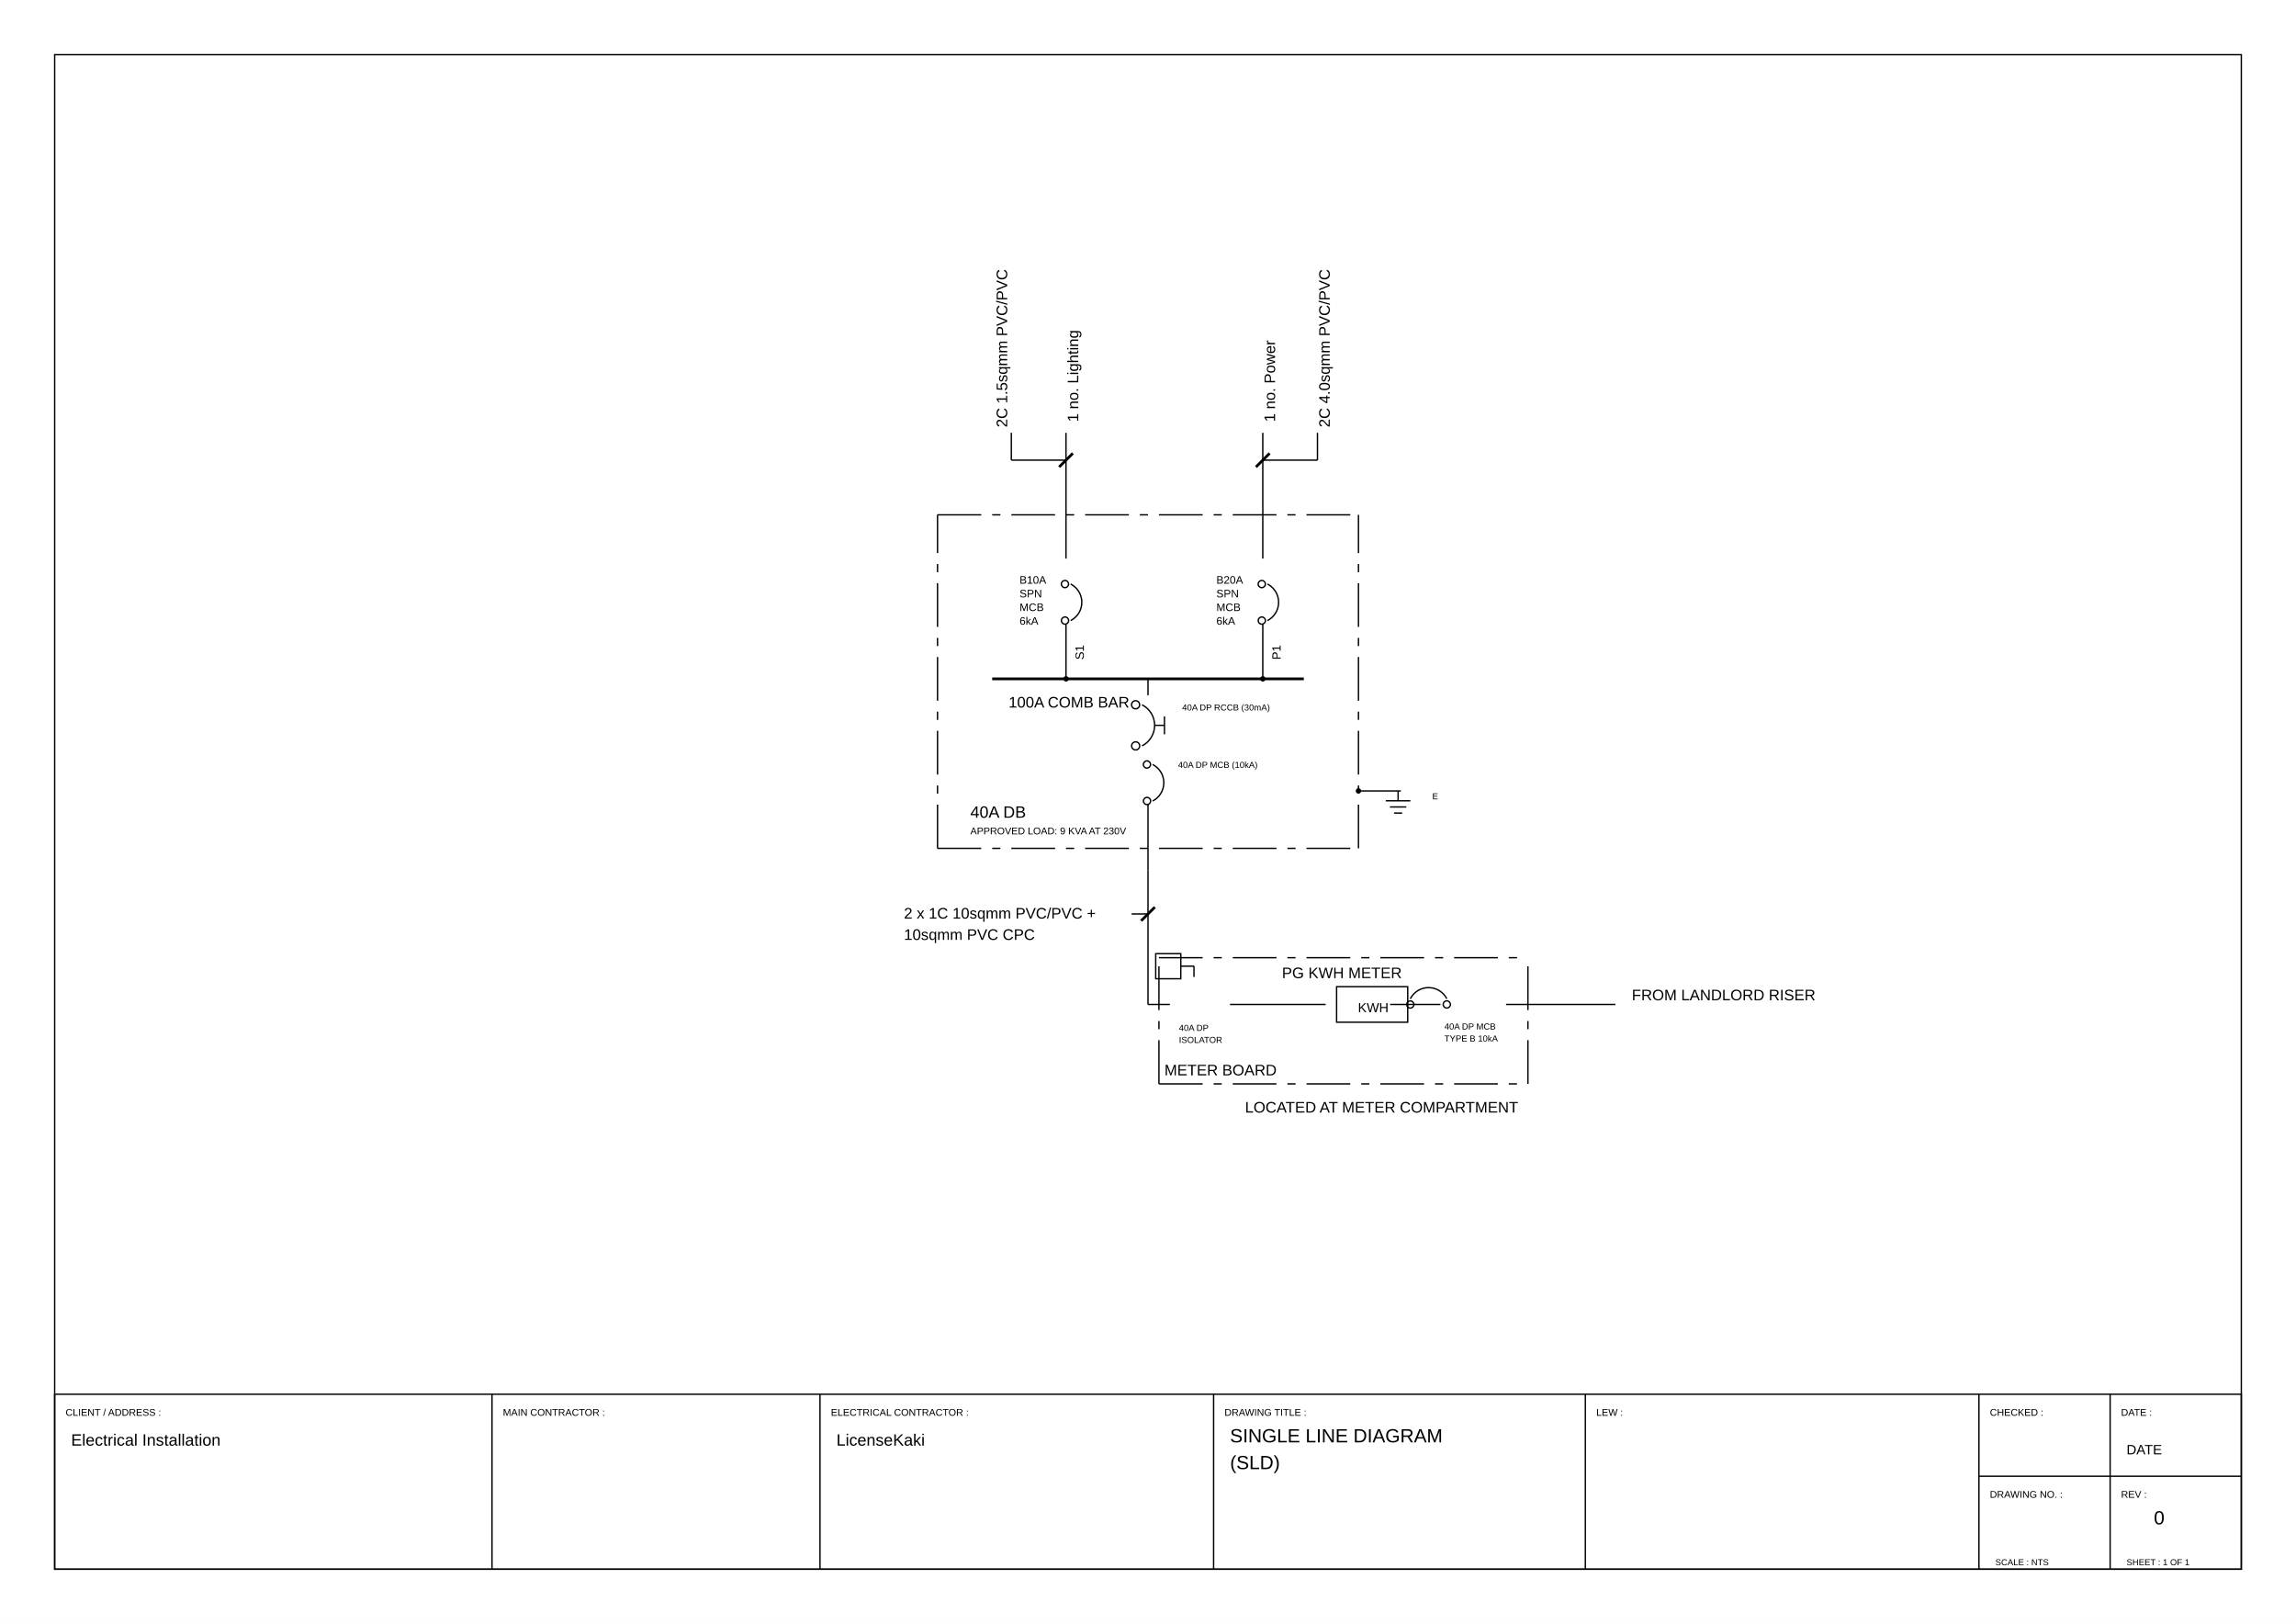
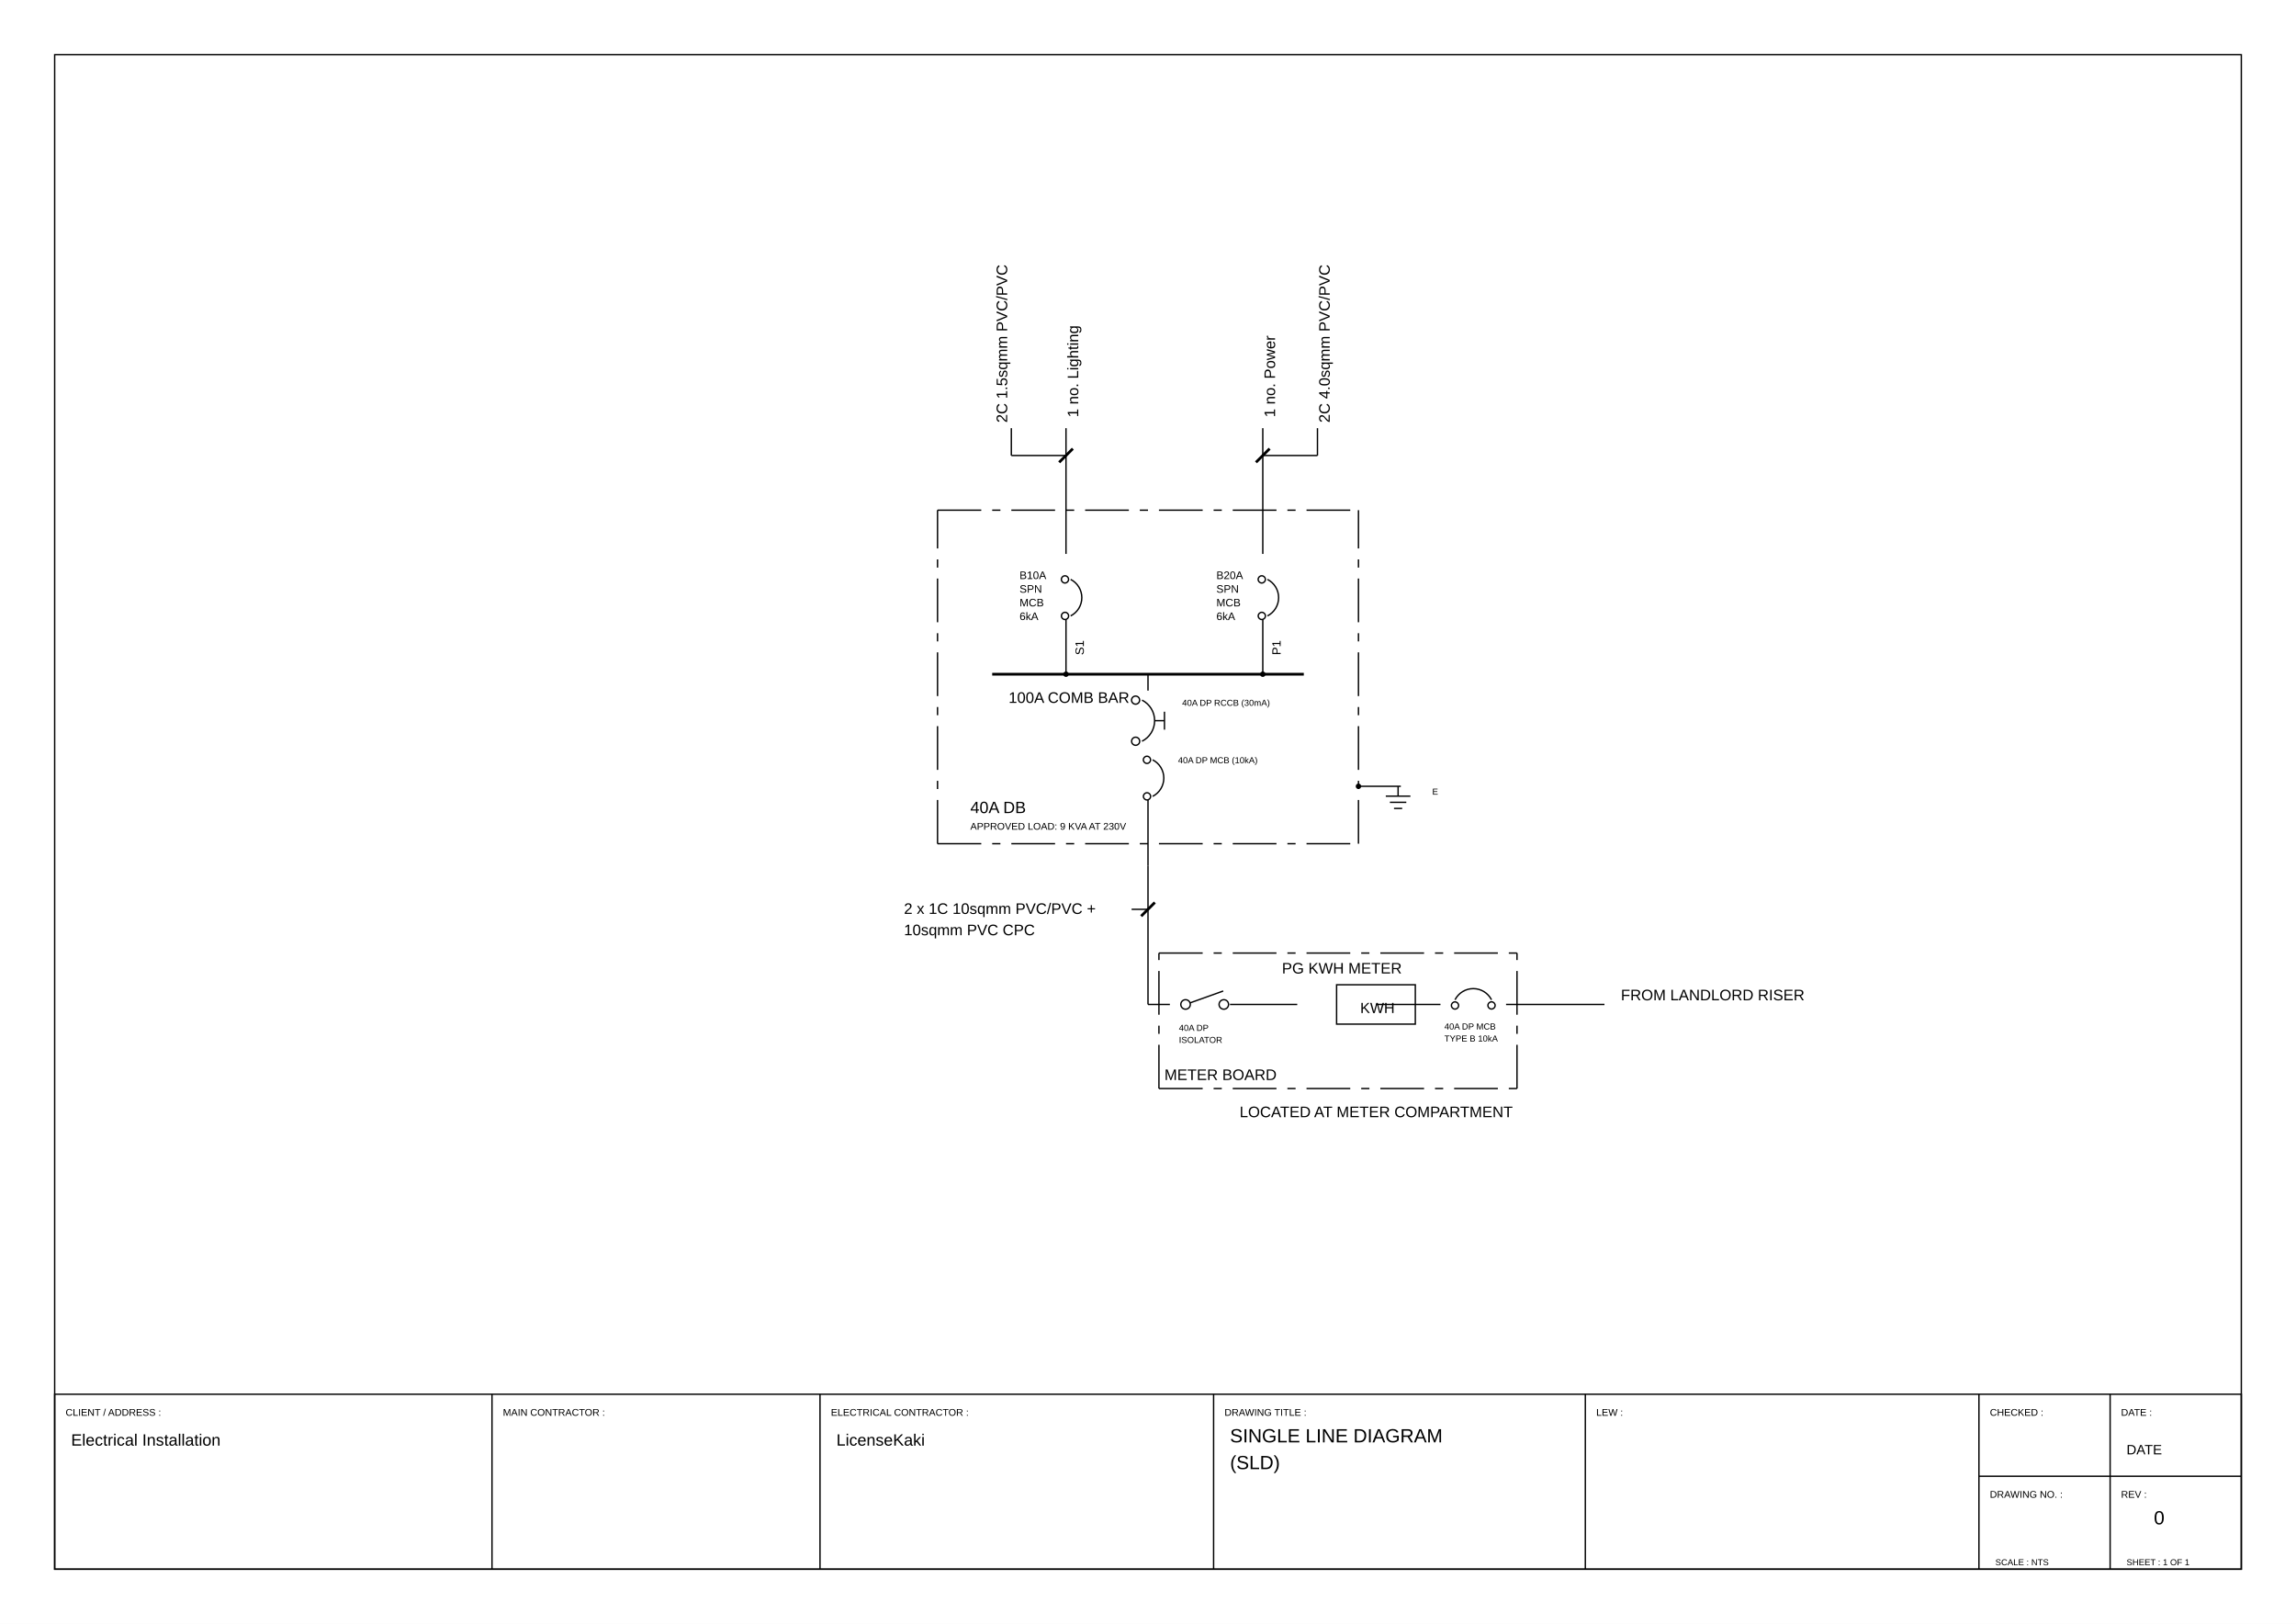
<svg xmlns="http://www.w3.org/2000/svg" viewBox="0 0 420.0 297.0" width="420.0mm" height="297.0mm">
  <rect width="420.0" height="297.0" fill="white" />
  <polygon points="10.00,287.00 410.00,287.00 410.00,10.00 10.00,10.00" stroke="#000000" stroke-width="0.25" fill="none" />
  <polygon points="10.00,287.00 410.00,287.00 410.00,255.00 10.00,255.00" stroke="#000000" stroke-width="0.25" fill="none" />
  <line x1="90.00" y1="255.00" x2="90.00" y2="287.00" stroke="#000000" stroke-width="0.25" fill="none" />
  <line x1="150.00" y1="255.00" x2="150.00" y2="287.00" stroke="#000000" stroke-width="0.25" fill="none" />
  <line x1="222.00" y1="255.00" x2="222.00" y2="287.00" stroke="#000000" stroke-width="0.25" fill="none" />
  <line x1="290.00" y1="255.00" x2="290.00" y2="287.00" stroke="#000000" stroke-width="0.25" fill="none" />
  <line x1="362.00" y1="255.00" x2="362.00" y2="287.00" stroke="#000000" stroke-width="0.25" fill="none" />
  <line x1="362.00" y1="270.00" x2="410.00" y2="270.00" stroke="#000000" stroke-width="0.25" fill="none" />
  <line x1="386.00" y1="255.00" x2="386.00" y2="287.00" stroke="#000000" stroke-width="0.25" fill="none" />
  <text x="12.00" y="258.94" font-family="Arial, Helvetica, sans-serif" font-size="1.8" fill="#000000">CLIENT / ADDRESS :</text>
  <text x="92.00" y="258.94" font-family="Arial, Helvetica, sans-serif" font-size="1.8" fill="#000000">MAIN CONTRACTOR :</text>
  <text x="152.00" y="258.94" font-family="Arial, Helvetica, sans-serif" font-size="1.8" fill="#000000">ELECTRICAL CONTRACTOR :</text>
  <text x="224.00" y="258.94" font-family="Arial, Helvetica, sans-serif" font-size="1.8" fill="#000000">DRAWING TITLE :</text>
  <text x="292.00" y="258.94" font-family="Arial, Helvetica, sans-serif" font-size="1.8" fill="#000000">LEW :</text>
  <text x="364.00" y="258.94" font-family="Arial, Helvetica, sans-serif" font-size="1.8" fill="#000000">CHECKED :</text>
  <text x="388.00" y="258.94" font-family="Arial, Helvetica, sans-serif" font-size="1.8" fill="#000000">DATE :</text>
  <text x="364.00" y="273.94" font-family="Arial, Helvetica, sans-serif" font-size="1.8" fill="#000000">DRAWING NO. :</text>
  <text x="388.00" y="273.94" font-family="Arial, Helvetica, sans-serif" font-size="1.8" fill="#000000">REV :</text>
-   <polygon points="211.41,179.01 216.00,179.01 216.00,174.42 211.41,174.42" stroke="#000000" stroke-width="0.25" fill="none" />
-   <line x1="216.00" y1="176.71" x2="218.41" y2="176.71" stroke="#000000" stroke-width="0.25" fill="none" />
-   <line x1="218.41" y1="176.71" x2="218.41" y2="178.68" stroke="#000000" stroke-width="0.25" fill="none" />
+   <circle cx="216.87" cy="183.71" r="0.87" stroke="#000000" stroke-width="0.25" fill="none" />
+   <circle cx="223.87" cy="183.71" r="0.87" stroke="#000000" stroke-width="0.25" fill="none" />
+   <polyline points="217.70,183.42 223.76,181.25" stroke="#000000" stroke-width="0.25" fill="none" />
  <text x="215.66" y="188.54" font-family="Arial, Helvetica, sans-serif" font-size="1.6" fill="#000000">
    <tspan x="215.66">40A DP</tspan>
    <tspan x="215.66" dy="2.2">ISOLATOR</tspan>
  </text>
-   <polygon points="244.50,180.46 257.51,180.46 257.51,186.96 244.50,186.96" stroke="#000000" stroke-width="0.25" fill="none" />
-   <text x="248.40" y="185.13" font-family="Arial, Helvetica, sans-serif" font-size="2.4" fill="#000000">KWH</text>
-   <text x="234.50" y="178.90" font-family="Arial, Helvetica, sans-serif" font-size="2.8" fill="#000000">PG KWH METER</text>
-   <path d="M 264.66,182.67 A 3.75,3.75 0 0,0 257.98,182.68" stroke="#000000" stroke-width="0.25" fill="none" />
-   <circle cx="257.98" cy="183.72" r="0.66" stroke="#000000" stroke-width="0.25" fill="none" />
-   <circle cx="264.66" cy="183.71" r="0.66" stroke="#000000" stroke-width="0.25" fill="none" />
+   <polygon points="244.50,180.11 258.90,180.11 258.90,187.31 244.50,187.31" stroke="#000000" stroke-width="0.25" fill="none" />
+   <text x="248.82" y="185.28" font-family="Arial, Helvetica, sans-serif" font-size="2.7" fill="#000000">KWH</text>
+   <text x="234.50" y="178.05" font-family="Arial, Helvetica, sans-serif" font-size="2.8" fill="#000000">PG KWH METER</text>
+   <path d="M 272.84,182.86 A 3.75,3.75 0 0,0 266.16,182.86" stroke="#000000" stroke-width="0.25" fill="none" />
+   <circle cx="266.16" cy="183.90" r="0.66" stroke="#000000" stroke-width="0.25" fill="none" />
+   <circle cx="272.84" cy="183.89" r="0.66" stroke="#000000" stroke-width="0.25" fill="none" />
  <text x="264.22" y="188.29" font-family="Arial, Helvetica, sans-serif" font-size="1.6" fill="#000000">
    <tspan x="264.22">40A DP MCB</tspan>
    <tspan x="264.22" dy="2.2">TYPE B 10kA</tspan>
  </text>
-   <text x="298.50" y="182.95" font-family="Arial, Helvetica, sans-serif" font-size="2.8" fill="#000000">FROM LANDLORD RISER</text>
-   <text x="165.36" y="168.00" font-family="Arial, Helvetica, sans-serif" font-size="2.8" fill="#000000">
+   <text x="296.50" y="182.95" font-family="Arial, Helvetica, sans-serif" font-size="2.8" fill="#000000">FROM LANDLORD RISER</text>
+   <text x="165.36" y="167.15" font-family="Arial, Helvetica, sans-serif" font-size="2.8" fill="#000000">
    <tspan x="165.36">2 x 1C 10sqmm PVC/PVC +</tspan>
    <tspan x="165.36" dy="3.9">10sqmm PVC CPC</tspan>
  </text>
-   <text x="213.00" y="196.68" font-family="Arial, Helvetica, sans-serif" font-size="2.8" fill="#000000">METER BOARD</text>
-   <text x="227.75" y="203.48" font-family="Arial, Helvetica, sans-serif" font-size="2.8" fill="#000000">LOCATED AT METER COMPARTMENT</text>
-   <path d="M 210.85,146.50 A 3.75,3.75 0 0,0 210.85,139.82" stroke="#000000" stroke-width="0.25" fill="none" />
-   <circle cx="209.81" cy="139.82" r="0.66" stroke="#000000" stroke-width="0.25" fill="none" />
-   <circle cx="209.82" cy="146.50" r="0.66" stroke="#000000" stroke-width="0.25" fill="none" />
-   <text x="215.50" y="140.44" font-family="Arial, Helvetica, sans-serif" font-size="1.6" fill="#000000">40A DP MCB (10kA)</text>
-   <path d="M 208.91,136.42 A 4.22,4.22 0 0,0 208.91,128.90" stroke="#000000" stroke-width="0.25" fill="none" />
-   <circle cx="207.73" cy="128.90" r="0.74" stroke="#000000" stroke-width="0.25" fill="none" />
-   <circle cx="207.74" cy="136.42" r="0.74" stroke="#000000" stroke-width="0.25" fill="none" />
-   <line x1="211.20" y1="132.66" x2="213.01" y2="132.66" stroke="#000000" stroke-width="0.25" fill="none" />
-   <line x1="213.01" y1="134.30" x2="213.01" y2="131.02" stroke="#000000" stroke-width="0.25" fill="none" />
-   <text x="216.25" y="129.94" font-family="Arial, Helvetica, sans-serif" font-size="1.6" fill="#000000">40A DP RCCB (30mA)</text>
-   <line x1="181.50" y1="124.16" x2="238.50" y2="124.16" stroke="#000000" stroke-width="0.50" fill="none" />
-   <text x="184.50" y="129.40" font-family="Arial, Helvetica, sans-serif" font-size="2.8" fill="#000000">100A COMB BAR</text>
-   <text x="196.50" y="122.42" font-family="Arial, Helvetica, sans-serif" font-size="2.2" fill="#000000" transform="rotate(-90.0,196.50,120.66)">S1</text>
-   <path d="M 195.85,113.50 A 3.75,3.75 0 0,0 195.85,106.82" stroke="#000000" stroke-width="0.25" fill="none" />
-   <circle cx="194.81" cy="106.82" r="0.66" stroke="#000000" stroke-width="0.25" fill="none" />
-   <circle cx="194.82" cy="113.50" r="0.66" stroke="#000000" stroke-width="0.25" fill="none" />
-   <text x="186.50" y="106.76" font-family="Arial, Helvetica, sans-serif" font-size="2.0" fill="#000000">B10A</text>
-   <text x="186.50" y="109.26" font-family="Arial, Helvetica, sans-serif" font-size="2.0" fill="#000000">SPN</text>
-   <text x="186.50" y="111.76" font-family="Arial, Helvetica, sans-serif" font-size="2.0" fill="#000000">MCB</text>
-   <text x="186.50" y="114.26" font-family="Arial, Helvetica, sans-serif" font-size="2.0" fill="#000000">6kA</text>
-   <text x="195.00" y="79.40" font-family="Arial, Helvetica, sans-serif" font-size="2.8" fill="#000000" transform="rotate(-90.0,195.00,77.16)">1 no. Lighting</text>
-   <text x="232.50" y="122.42" font-family="Arial, Helvetica, sans-serif" font-size="2.2" fill="#000000" transform="rotate(-90.0,232.50,120.66)">P1</text>
-   <path d="M 231.85,113.50 A 3.75,3.75 0 0,0 231.85,106.82" stroke="#000000" stroke-width="0.25" fill="none" />
-   <circle cx="230.81" cy="106.82" r="0.66" stroke="#000000" stroke-width="0.25" fill="none" />
-   <circle cx="230.82" cy="113.50" r="0.66" stroke="#000000" stroke-width="0.25" fill="none" />
-   <text x="222.50" y="106.76" font-family="Arial, Helvetica, sans-serif" font-size="2.0" fill="#000000">B20A</text>
-   <text x="222.50" y="109.26" font-family="Arial, Helvetica, sans-serif" font-size="2.0" fill="#000000">SPN</text>
-   <text x="222.50" y="111.76" font-family="Arial, Helvetica, sans-serif" font-size="2.0" fill="#000000">MCB</text>
-   <text x="222.50" y="114.26" font-family="Arial, Helvetica, sans-serif" font-size="2.0" fill="#000000">6kA</text>
-   <text x="231.00" y="79.40" font-family="Arial, Helvetica, sans-serif" font-size="2.8" fill="#000000" transform="rotate(-90.0,231.00,77.16)">1 no. Power</text>
-   <text x="182.00" y="80.40" font-family="Arial, Helvetica, sans-serif" font-size="2.8" fill="#000000" transform="rotate(-90.0,182.00,78.16)">2C 1.5sqmm PVC/PVC</text>
-   <text x="241.00" y="80.40" font-family="Arial, Helvetica, sans-serif" font-size="2.8" fill="#000000" transform="rotate(-90.0,241.00,78.16)">2C 4.0sqmm PVC/PVC</text>
-   <text x="177.50" y="149.56" font-family="Arial, Helvetica, sans-serif" font-size="3.0" fill="#000000">40A DB</text>
-   <text x="177.50" y="152.60" font-family="Arial, Helvetica, sans-serif" font-size="1.8" fill="#000000">APPROVED LOAD: 9 KVA AT 230V</text>
-   <line x1="255.75" y1="144.66" x2="255.75" y2="146.46" stroke="#000000" stroke-width="0.25" fill="none" />
-   <line x1="253.50" y1="146.46" x2="258.00" y2="146.46" stroke="#000000" stroke-width="0.25" fill="none" />
-   <line x1="254.25" y1="147.59" x2="257.25" y2="147.59" stroke="#000000" stroke-width="0.25" fill="none" />
-   <line x1="255.00" y1="148.71" x2="256.50" y2="148.71" stroke="#000000" stroke-width="0.25" fill="none" />
-   <text x="262.00" y="146.19" font-family="Arial, Helvetica, sans-serif" font-size="1.6" fill="#000000">E</text>
+   <text x="213.00" y="197.53" font-family="Arial, Helvetica, sans-serif" font-size="2.8" fill="#000000">METER BOARD</text>
+   <text x="226.75" y="204.33" font-family="Arial, Helvetica, sans-serif" font-size="2.8" fill="#000000">LOCATED AT METER COMPARTMENT</text>
+   <path d="M 210.85,145.65 A 3.75,3.75 0 0,0 210.85,138.97" stroke="#000000" stroke-width="0.25" fill="none" />
+   <circle cx="209.81" cy="138.97" r="0.66" stroke="#000000" stroke-width="0.25" fill="none" />
+   <circle cx="209.82" cy="145.65" r="0.66" stroke="#000000" stroke-width="0.25" fill="none" />
+   <text x="215.50" y="139.59" font-family="Arial, Helvetica, sans-serif" font-size="1.6" fill="#000000">40A DP MCB (10kA)</text>
+   <path d="M 208.91,135.57 A 4.22,4.22 0 0,0 208.91,128.05" stroke="#000000" stroke-width="0.25" fill="none" />
+   <circle cx="207.73" cy="128.05" r="0.74" stroke="#000000" stroke-width="0.25" fill="none" />
+   <circle cx="207.74" cy="135.57" r="0.74" stroke="#000000" stroke-width="0.25" fill="none" />
+   <line x1="211.20" y1="131.81" x2="213.01" y2="131.81" stroke="#000000" stroke-width="0.25" fill="none" />
+   <line x1="213.01" y1="133.45" x2="213.01" y2="130.17" stroke="#000000" stroke-width="0.25" fill="none" />
+   <text x="216.25" y="129.09" font-family="Arial, Helvetica, sans-serif" font-size="1.6" fill="#000000">40A DP RCCB (30mA)</text>
+   <line x1="181.50" y1="123.31" x2="238.50" y2="123.31" stroke="#000000" stroke-width="0.50" fill="none" />
+   <text x="184.50" y="128.55" font-family="Arial, Helvetica, sans-serif" font-size="2.8" fill="#000000">100A COMB BAR</text>
+   <text x="196.50" y="121.57" font-family="Arial, Helvetica, sans-serif" font-size="2.2" fill="#000000" transform="rotate(-90.0,196.50,119.81)">S1</text>
+   <path d="M 195.85,112.65 A 3.75,3.75 0 0,0 195.85,105.97" stroke="#000000" stroke-width="0.25" fill="none" />
+   <circle cx="194.81" cy="105.97" r="0.66" stroke="#000000" stroke-width="0.25" fill="none" />
+   <circle cx="194.82" cy="112.65" r="0.66" stroke="#000000" stroke-width="0.25" fill="none" />
+   <text x="186.50" y="105.91" font-family="Arial, Helvetica, sans-serif" font-size="2.0" fill="#000000">B10A</text>
+   <text x="186.50" y="108.41" font-family="Arial, Helvetica, sans-serif" font-size="2.0" fill="#000000">SPN</text>
+   <text x="186.50" y="110.91" font-family="Arial, Helvetica, sans-serif" font-size="2.0" fill="#000000">MCB</text>
+   <text x="186.50" y="113.41" font-family="Arial, Helvetica, sans-serif" font-size="2.0" fill="#000000">6kA</text>
+   <text x="195.00" y="78.55" font-family="Arial, Helvetica, sans-serif" font-size="2.8" fill="#000000" transform="rotate(-90.0,195.00,76.31)">1 no. Lighting</text>
+   <text x="232.50" y="121.57" font-family="Arial, Helvetica, sans-serif" font-size="2.2" fill="#000000" transform="rotate(-90.0,232.50,119.81)">P1</text>
+   <path d="M 231.85,112.65 A 3.75,3.75 0 0,0 231.85,105.97" stroke="#000000" stroke-width="0.25" fill="none" />
+   <circle cx="230.81" cy="105.97" r="0.66" stroke="#000000" stroke-width="0.25" fill="none" />
+   <circle cx="230.82" cy="112.65" r="0.66" stroke="#000000" stroke-width="0.25" fill="none" />
+   <text x="222.50" y="105.91" font-family="Arial, Helvetica, sans-serif" font-size="2.0" fill="#000000">B20A</text>
+   <text x="222.50" y="108.41" font-family="Arial, Helvetica, sans-serif" font-size="2.0" fill="#000000">SPN</text>
+   <text x="222.50" y="110.91" font-family="Arial, Helvetica, sans-serif" font-size="2.0" fill="#000000">MCB</text>
+   <text x="222.50" y="113.41" font-family="Arial, Helvetica, sans-serif" font-size="2.0" fill="#000000">6kA</text>
+   <text x="231.00" y="78.55" font-family="Arial, Helvetica, sans-serif" font-size="2.8" fill="#000000" transform="rotate(-90.0,231.00,76.31)">1 no. Power</text>
+   <text x="182.00" y="79.55" font-family="Arial, Helvetica, sans-serif" font-size="2.8" fill="#000000" transform="rotate(-90.0,182.00,77.31)">2C 1.5sqmm PVC/PVC</text>
+   <text x="241.00" y="79.55" font-family="Arial, Helvetica, sans-serif" font-size="2.8" fill="#000000" transform="rotate(-90.0,241.00,77.31)">2C 4.0sqmm PVC/PVC</text>
+   <text x="177.50" y="148.71" font-family="Arial, Helvetica, sans-serif" font-size="3.0" fill="#000000">40A DB</text>
+   <text x="177.50" y="151.75" font-family="Arial, Helvetica, sans-serif" font-size="1.8" fill="#000000">APPROVED LOAD: 9 KVA AT 230V</text>
+   <line x1="255.75" y1="143.81" x2="255.75" y2="145.61" stroke="#000000" stroke-width="0.25" fill="none" />
+   <line x1="253.50" y1="145.61" x2="258.00" y2="145.61" stroke="#000000" stroke-width="0.25" fill="none" />
+   <line x1="254.25" y1="146.74" x2="257.25" y2="146.74" stroke="#000000" stroke-width="0.25" fill="none" />
+   <line x1="255.00" y1="147.86" x2="256.50" y2="147.86" stroke="#000000" stroke-width="0.25" fill="none" />
+   <text x="262.00" y="145.34" font-family="Arial, Helvetica, sans-serif" font-size="1.6" fill="#000000">E</text>
  <line x1="210.00" y1="183.71" x2="214.00" y2="183.71" stroke="#000000" stroke-width="0.25" fill="none" />
-   <line x1="225.00" y1="183.71" x2="242.50" y2="183.71" stroke="#000000" stroke-width="0.25" fill="none" />
-   <line x1="254.30" y1="183.71" x2="263.50" y2="183.71" stroke="#000000" stroke-width="0.25" fill="none" />
-   <line x1="275.50" y1="183.71" x2="295.50" y2="183.71" stroke="#000000" stroke-width="0.25" fill="none" />
-   <line x1="210.00" y1="183.71" x2="210.00" y2="159.16" stroke="#000000" stroke-width="0.25" fill="none" />
-   <line x1="210.00" y1="167.16" x2="207.00" y2="167.16" stroke="#000000" stroke-width="0.25" fill="none" />
-   <line x1="210.00" y1="159.16" x2="210.00" y2="147.16" stroke="#000000" stroke-width="0.25" fill="none" />
-   <line x1="210.00" y1="127.16" x2="210.00" y2="124.16" stroke="#000000" stroke-width="0.25" fill="none" />
-   <line x1="195.00" y1="124.16" x2="195.00" y2="114.16" stroke="#000000" stroke-width="0.25" fill="none" />
-   <line x1="195.00" y1="102.16" x2="195.00" y2="79.16" stroke="#000000" stroke-width="0.25" fill="none" />
-   <line x1="231.00" y1="124.16" x2="231.00" y2="114.16" stroke="#000000" stroke-width="0.25" fill="none" />
-   <line x1="231.00" y1="102.16" x2="231.00" y2="79.16" stroke="#000000" stroke-width="0.25" fill="none" />
-   <line x1="185.00" y1="84.16" x2="195.00" y2="84.16" stroke="#000000" stroke-width="0.25" fill="none" />
-   <line x1="185.00" y1="84.16" x2="185.00" y2="79.16" stroke="#000000" stroke-width="0.25" fill="none" />
-   <line x1="231.00" y1="84.16" x2="241.00" y2="84.16" stroke="#000000" stroke-width="0.25" fill="none" />
-   <line x1="241.00" y1="84.16" x2="241.00" y2="79.16" stroke="#000000" stroke-width="0.25" fill="none" />
-   <line x1="248.50" y1="144.66" x2="256.25" y2="144.66" stroke="#000000" stroke-width="0.25" fill="none" />
-   <line x1="208.75" y1="168.41" x2="211.25" y2="165.91" stroke="#000000" stroke-width="0.50" fill="none" />
-   <line x1="193.75" y1="85.41" x2="196.25" y2="82.91" stroke="#000000" stroke-width="0.50" fill="none" />
-   <line x1="229.75" y1="85.41" x2="232.25" y2="82.91" stroke="#000000" stroke-width="0.50" fill="none" />
-   <line x1="212.00" y1="198.24" x2="220.00" y2="198.24" stroke="#000000" stroke-width="0.25" fill="none" />
-   <line x1="222.00" y1="198.24" x2="223.50" y2="198.24" stroke="#000000" stroke-width="0.25" fill="none" />
-   <line x1="225.50" y1="198.24" x2="233.50" y2="198.24" stroke="#000000" stroke-width="0.25" fill="none" />
-   <line x1="235.50" y1="198.24" x2="237.00" y2="198.24" stroke="#000000" stroke-width="0.25" fill="none" />
-   <line x1="239.00" y1="198.24" x2="247.00" y2="198.24" stroke="#000000" stroke-width="0.25" fill="none" />
-   <line x1="249.00" y1="198.24" x2="250.50" y2="198.24" stroke="#000000" stroke-width="0.25" fill="none" />
-   <line x1="252.50" y1="198.24" x2="260.50" y2="198.24" stroke="#000000" stroke-width="0.25" fill="none" />
-   <line x1="262.50" y1="198.24" x2="264.00" y2="198.24" stroke="#000000" stroke-width="0.25" fill="none" />
-   <line x1="266.00" y1="198.24" x2="274.00" y2="198.24" stroke="#000000" stroke-width="0.25" fill="none" />
-   <line x1="276.00" y1="198.24" x2="277.50" y2="198.24" stroke="#000000" stroke-width="0.25" fill="none" />
-   <line x1="212.00" y1="175.16" x2="220.00" y2="175.16" stroke="#000000" stroke-width="0.25" fill="none" />
-   <line x1="222.00" y1="175.16" x2="223.50" y2="175.16" stroke="#000000" stroke-width="0.25" fill="none" />
-   <line x1="225.50" y1="175.16" x2="233.50" y2="175.16" stroke="#000000" stroke-width="0.25" fill="none" />
-   <line x1="235.50" y1="175.16" x2="237.00" y2="175.16" stroke="#000000" stroke-width="0.25" fill="none" />
-   <line x1="239.00" y1="175.16" x2="247.00" y2="175.16" stroke="#000000" stroke-width="0.25" fill="none" />
-   <line x1="249.00" y1="175.16" x2="250.50" y2="175.16" stroke="#000000" stroke-width="0.25" fill="none" />
-   <line x1="252.50" y1="175.16" x2="260.50" y2="175.16" stroke="#000000" stroke-width="0.25" fill="none" />
-   <line x1="262.50" y1="175.16" x2="264.00" y2="175.16" stroke="#000000" stroke-width="0.25" fill="none" />
-   <line x1="266.00" y1="175.16" x2="274.00" y2="175.16" stroke="#000000" stroke-width="0.25" fill="none" />
-   <line x1="276.00" y1="175.16" x2="277.50" y2="175.16" stroke="#000000" stroke-width="0.25" fill="none" />
-   <line x1="212.00" y1="198.24" x2="212.00" y2="190.24" stroke="#000000" stroke-width="0.25" fill="none" />
-   <line x1="212.00" y1="188.24" x2="212.00" y2="186.74" stroke="#000000" stroke-width="0.25" fill="none" />
-   <line x1="212.00" y1="184.74" x2="212.00" y2="176.74" stroke="#000000" stroke-width="0.25" fill="none" />
-   <line x1="279.50" y1="198.24" x2="279.50" y2="190.24" stroke="#000000" stroke-width="0.25" fill="none" />
-   <line x1="279.50" y1="188.24" x2="279.50" y2="186.74" stroke="#000000" stroke-width="0.25" fill="none" />
-   <line x1="279.50" y1="184.74" x2="279.50" y2="176.74" stroke="#000000" stroke-width="0.25" fill="none" />
-   <line x1="171.50" y1="155.16" x2="179.50" y2="155.16" stroke="#000000" stroke-width="0.25" fill="none" />
-   <line x1="181.50" y1="155.16" x2="183.00" y2="155.16" stroke="#000000" stroke-width="0.25" fill="none" />
-   <line x1="185.00" y1="155.16" x2="193.00" y2="155.16" stroke="#000000" stroke-width="0.25" fill="none" />
-   <line x1="195.00" y1="155.16" x2="196.50" y2="155.16" stroke="#000000" stroke-width="0.25" fill="none" />
-   <line x1="198.50" y1="155.16" x2="206.50" y2="155.16" stroke="#000000" stroke-width="0.25" fill="none" />
-   <line x1="208.50" y1="155.16" x2="210.00" y2="155.16" stroke="#000000" stroke-width="0.25" fill="none" />
-   <line x1="212.00" y1="155.16" x2="220.00" y2="155.16" stroke="#000000" stroke-width="0.25" fill="none" />
-   <line x1="222.00" y1="155.16" x2="223.50" y2="155.16" stroke="#000000" stroke-width="0.25" fill="none" />
-   <line x1="225.50" y1="155.16" x2="233.50" y2="155.16" stroke="#000000" stroke-width="0.25" fill="none" />
-   <line x1="235.50" y1="155.16" x2="237.00" y2="155.16" stroke="#000000" stroke-width="0.25" fill="none" />
-   <line x1="239.00" y1="155.16" x2="247.00" y2="155.16" stroke="#000000" stroke-width="0.25" fill="none" />
-   <line x1="171.50" y1="94.16" x2="179.50" y2="94.16" stroke="#000000" stroke-width="0.25" fill="none" />
-   <line x1="181.50" y1="94.16" x2="183.00" y2="94.16" stroke="#000000" stroke-width="0.25" fill="none" />
-   <line x1="185.00" y1="94.16" x2="193.00" y2="94.16" stroke="#000000" stroke-width="0.25" fill="none" />
-   <line x1="195.00" y1="94.16" x2="196.50" y2="94.16" stroke="#000000" stroke-width="0.25" fill="none" />
-   <line x1="198.50" y1="94.16" x2="206.50" y2="94.16" stroke="#000000" stroke-width="0.25" fill="none" />
-   <line x1="208.50" y1="94.16" x2="210.00" y2="94.16" stroke="#000000" stroke-width="0.25" fill="none" />
-   <line x1="212.00" y1="94.16" x2="220.00" y2="94.16" stroke="#000000" stroke-width="0.25" fill="none" />
-   <line x1="222.00" y1="94.16" x2="223.50" y2="94.16" stroke="#000000" stroke-width="0.25" fill="none" />
-   <line x1="225.50" y1="94.16" x2="233.50" y2="94.16" stroke="#000000" stroke-width="0.25" fill="none" />
-   <line x1="235.50" y1="94.16" x2="237.00" y2="94.16" stroke="#000000" stroke-width="0.25" fill="none" />
-   <line x1="239.00" y1="94.16" x2="247.00" y2="94.16" stroke="#000000" stroke-width="0.25" fill="none" />
-   <line x1="171.50" y1="155.16" x2="171.50" y2="147.16" stroke="#000000" stroke-width="0.25" fill="none" />
-   <line x1="171.50" y1="145.16" x2="171.50" y2="143.66" stroke="#000000" stroke-width="0.25" fill="none" />
-   <line x1="171.50" y1="141.66" x2="171.50" y2="133.66" stroke="#000000" stroke-width="0.25" fill="none" />
-   <line x1="171.50" y1="131.66" x2="171.50" y2="130.16" stroke="#000000" stroke-width="0.25" fill="none" />
-   <line x1="171.50" y1="128.16" x2="171.50" y2="120.16" stroke="#000000" stroke-width="0.25" fill="none" />
-   <line x1="171.50" y1="118.16" x2="171.50" y2="116.66" stroke="#000000" stroke-width="0.25" fill="none" />
-   <line x1="171.50" y1="114.66" x2="171.50" y2="106.66" stroke="#000000" stroke-width="0.25" fill="none" />
-   <line x1="171.50" y1="104.66" x2="171.50" y2="103.16" stroke="#000000" stroke-width="0.25" fill="none" />
-   <line x1="171.50" y1="101.16" x2="171.50" y2="94.16" stroke="#000000" stroke-width="0.25" fill="none" />
-   <line x1="248.50" y1="155.16" x2="248.50" y2="147.16" stroke="#000000" stroke-width="0.25" fill="none" />
-   <line x1="248.50" y1="145.16" x2="248.50" y2="143.66" stroke="#000000" stroke-width="0.25" fill="none" />
-   <line x1="248.50" y1="141.66" x2="248.50" y2="133.66" stroke="#000000" stroke-width="0.25" fill="none" />
-   <line x1="248.50" y1="131.66" x2="248.50" y2="130.16" stroke="#000000" stroke-width="0.25" fill="none" />
-   <line x1="248.50" y1="128.16" x2="248.50" y2="120.16" stroke="#000000" stroke-width="0.25" fill="none" />
-   <line x1="248.50" y1="118.16" x2="248.50" y2="116.66" stroke="#000000" stroke-width="0.25" fill="none" />
-   <line x1="248.50" y1="114.66" x2="248.50" y2="106.66" stroke="#000000" stroke-width="0.25" fill="none" />
-   <line x1="248.50" y1="104.66" x2="248.50" y2="103.16" stroke="#000000" stroke-width="0.25" fill="none" />
-   <line x1="248.50" y1="101.16" x2="248.50" y2="94.16" stroke="#000000" stroke-width="0.25" fill="none" />
-   <circle cx="195.00" cy="124.16" r="0.50" fill="rgb(0,0,0)" stroke="none" />
-   <circle cx="231.00" cy="124.16" r="0.50" fill="rgb(0,0,0)" stroke="none" />
-   <circle cx="248.50" cy="144.66" r="0.50" fill="rgb(0,0,0)" stroke="none" />
+   <line x1="225.00" y1="183.71" x2="237.30" y2="183.71" stroke="#000000" stroke-width="0.25" fill="none" />
+   <line x1="251.70" y1="183.71" x2="263.50" y2="183.71" stroke="#000000" stroke-width="0.25" fill="none" />
+   <line x1="275.50" y1="183.71" x2="293.50" y2="183.71" stroke="#000000" stroke-width="0.25" fill="none" />
+   <line x1="210.00" y1="183.71" x2="210.00" y2="158.31" stroke="#000000" stroke-width="0.25" fill="none" />
+   <line x1="210.00" y1="166.31" x2="207.00" y2="166.31" stroke="#000000" stroke-width="0.25" fill="none" />
+   <line x1="210.00" y1="158.31" x2="210.00" y2="146.31" stroke="#000000" stroke-width="0.25" fill="none" />
+   <line x1="210.00" y1="126.31" x2="210.00" y2="123.31" stroke="#000000" stroke-width="0.25" fill="none" />
+   <line x1="195.00" y1="123.31" x2="195.00" y2="113.31" stroke="#000000" stroke-width="0.25" fill="none" />
+   <line x1="195.00" y1="101.31" x2="195.00" y2="78.31" stroke="#000000" stroke-width="0.25" fill="none" />
+   <line x1="231.00" y1="123.31" x2="231.00" y2="113.31" stroke="#000000" stroke-width="0.25" fill="none" />
+   <line x1="231.00" y1="101.31" x2="231.00" y2="78.31" stroke="#000000" stroke-width="0.25" fill="none" />
+   <line x1="185.00" y1="83.31" x2="195.00" y2="83.31" stroke="#000000" stroke-width="0.25" fill="none" />
+   <line x1="185.00" y1="83.31" x2="185.00" y2="78.31" stroke="#000000" stroke-width="0.25" fill="none" />
+   <line x1="231.00" y1="83.31" x2="241.00" y2="83.31" stroke="#000000" stroke-width="0.25" fill="none" />
+   <line x1="241.00" y1="83.31" x2="241.00" y2="78.31" stroke="#000000" stroke-width="0.25" fill="none" />
+   <line x1="248.50" y1="143.81" x2="256.25" y2="143.81" stroke="#000000" stroke-width="0.25" fill="none" />
+   <line x1="208.75" y1="167.56" x2="211.25" y2="165.06" stroke="#000000" stroke-width="0.50" fill="none" />
+   <line x1="193.75" y1="84.56" x2="196.25" y2="82.06" stroke="#000000" stroke-width="0.50" fill="none" />
+   <line x1="229.75" y1="84.56" x2="232.25" y2="82.06" stroke="#000000" stroke-width="0.50" fill="none" />
+   <line x1="212.00" y1="199.09" x2="220.00" y2="199.09" stroke="#000000" stroke-width="0.25" fill="none" />
+   <line x1="222.00" y1="199.09" x2="223.50" y2="199.09" stroke="#000000" stroke-width="0.25" fill="none" />
+   <line x1="225.50" y1="199.09" x2="233.50" y2="199.09" stroke="#000000" stroke-width="0.25" fill="none" />
+   <line x1="235.50" y1="199.09" x2="237.00" y2="199.09" stroke="#000000" stroke-width="0.25" fill="none" />
+   <line x1="239.00" y1="199.09" x2="247.00" y2="199.09" stroke="#000000" stroke-width="0.25" fill="none" />
+   <line x1="249.00" y1="199.09" x2="250.50" y2="199.09" stroke="#000000" stroke-width="0.25" fill="none" />
+   <line x1="252.50" y1="199.09" x2="260.50" y2="199.09" stroke="#000000" stroke-width="0.25" fill="none" />
+   <line x1="262.50" y1="199.09" x2="264.00" y2="199.09" stroke="#000000" stroke-width="0.25" fill="none" />
+   <line x1="266.00" y1="199.09" x2="274.00" y2="199.09" stroke="#000000" stroke-width="0.25" fill="none" />
+   <line x1="276.00" y1="199.09" x2="277.50" y2="199.09" stroke="#000000" stroke-width="0.25" fill="none" />
+   <line x1="212.00" y1="174.31" x2="220.00" y2="174.31" stroke="#000000" stroke-width="0.25" fill="none" />
+   <line x1="222.00" y1="174.31" x2="223.50" y2="174.31" stroke="#000000" stroke-width="0.25" fill="none" />
+   <line x1="225.50" y1="174.31" x2="233.50" y2="174.31" stroke="#000000" stroke-width="0.25" fill="none" />
+   <line x1="235.50" y1="174.31" x2="237.00" y2="174.31" stroke="#000000" stroke-width="0.25" fill="none" />
+   <line x1="239.00" y1="174.31" x2="247.00" y2="174.31" stroke="#000000" stroke-width="0.25" fill="none" />
+   <line x1="249.00" y1="174.31" x2="250.50" y2="174.31" stroke="#000000" stroke-width="0.25" fill="none" />
+   <line x1="252.50" y1="174.31" x2="260.50" y2="174.31" stroke="#000000" stroke-width="0.25" fill="none" />
+   <line x1="262.50" y1="174.31" x2="264.00" y2="174.31" stroke="#000000" stroke-width="0.25" fill="none" />
+   <line x1="266.00" y1="174.31" x2="274.00" y2="174.31" stroke="#000000" stroke-width="0.25" fill="none" />
+   <line x1="276.00" y1="174.31" x2="277.50" y2="174.31" stroke="#000000" stroke-width="0.25" fill="none" />
+   <line x1="212.00" y1="199.09" x2="212.00" y2="191.09" stroke="#000000" stroke-width="0.25" fill="none" />
+   <line x1="212.00" y1="189.09" x2="212.00" y2="187.59" stroke="#000000" stroke-width="0.25" fill="none" />
+   <line x1="212.00" y1="185.59" x2="212.00" y2="177.59" stroke="#000000" stroke-width="0.25" fill="none" />
+   <line x1="212.00" y1="175.59" x2="212.00" y2="174.31" stroke="#000000" stroke-width="0.25" fill="none" />
+   <line x1="277.50" y1="199.09" x2="277.50" y2="191.09" stroke="#000000" stroke-width="0.25" fill="none" />
+   <line x1="277.50" y1="189.09" x2="277.50" y2="187.59" stroke="#000000" stroke-width="0.25" fill="none" />
+   <line x1="277.50" y1="185.59" x2="277.50" y2="177.59" stroke="#000000" stroke-width="0.25" fill="none" />
+   <line x1="277.50" y1="175.59" x2="277.50" y2="174.31" stroke="#000000" stroke-width="0.25" fill="none" />
+   <line x1="171.50" y1="154.31" x2="179.50" y2="154.31" stroke="#000000" stroke-width="0.25" fill="none" />
+   <line x1="181.50" y1="154.31" x2="183.00" y2="154.31" stroke="#000000" stroke-width="0.25" fill="none" />
+   <line x1="185.00" y1="154.31" x2="193.00" y2="154.31" stroke="#000000" stroke-width="0.25" fill="none" />
+   <line x1="195.00" y1="154.31" x2="196.50" y2="154.31" stroke="#000000" stroke-width="0.25" fill="none" />
+   <line x1="198.50" y1="154.31" x2="206.50" y2="154.31" stroke="#000000" stroke-width="0.25" fill="none" />
+   <line x1="208.50" y1="154.31" x2="210.00" y2="154.31" stroke="#000000" stroke-width="0.25" fill="none" />
+   <line x1="212.00" y1="154.31" x2="220.00" y2="154.31" stroke="#000000" stroke-width="0.25" fill="none" />
+   <line x1="222.00" y1="154.31" x2="223.50" y2="154.31" stroke="#000000" stroke-width="0.25" fill="none" />
+   <line x1="225.50" y1="154.31" x2="233.50" y2="154.31" stroke="#000000" stroke-width="0.25" fill="none" />
+   <line x1="235.50" y1="154.31" x2="237.00" y2="154.31" stroke="#000000" stroke-width="0.25" fill="none" />
+   <line x1="239.00" y1="154.31" x2="247.00" y2="154.31" stroke="#000000" stroke-width="0.25" fill="none" />
+   <line x1="171.50" y1="93.31" x2="179.50" y2="93.31" stroke="#000000" stroke-width="0.25" fill="none" />
+   <line x1="181.50" y1="93.31" x2="183.00" y2="93.31" stroke="#000000" stroke-width="0.25" fill="none" />
+   <line x1="185.00" y1="93.31" x2="193.00" y2="93.31" stroke="#000000" stroke-width="0.25" fill="none" />
+   <line x1="195.00" y1="93.31" x2="196.50" y2="93.31" stroke="#000000" stroke-width="0.25" fill="none" />
+   <line x1="198.50" y1="93.31" x2="206.50" y2="93.31" stroke="#000000" stroke-width="0.25" fill="none" />
+   <line x1="208.50" y1="93.31" x2="210.00" y2="93.31" stroke="#000000" stroke-width="0.25" fill="none" />
+   <line x1="212.00" y1="93.31" x2="220.00" y2="93.31" stroke="#000000" stroke-width="0.25" fill="none" />
+   <line x1="222.00" y1="93.31" x2="223.50" y2="93.31" stroke="#000000" stroke-width="0.25" fill="none" />
+   <line x1="225.50" y1="93.31" x2="233.50" y2="93.31" stroke="#000000" stroke-width="0.25" fill="none" />
+   <line x1="235.50" y1="93.31" x2="237.00" y2="93.31" stroke="#000000" stroke-width="0.25" fill="none" />
+   <line x1="239.00" y1="93.31" x2="247.00" y2="93.31" stroke="#000000" stroke-width="0.25" fill="none" />
+   <line x1="171.50" y1="154.31" x2="171.50" y2="146.31" stroke="#000000" stroke-width="0.25" fill="none" />
+   <line x1="171.50" y1="144.31" x2="171.50" y2="142.81" stroke="#000000" stroke-width="0.25" fill="none" />
+   <line x1="171.50" y1="140.81" x2="171.50" y2="132.81" stroke="#000000" stroke-width="0.25" fill="none" />
+   <line x1="171.50" y1="130.81" x2="171.50" y2="129.31" stroke="#000000" stroke-width="0.25" fill="none" />
+   <line x1="171.50" y1="127.31" x2="171.50" y2="119.31" stroke="#000000" stroke-width="0.25" fill="none" />
+   <line x1="171.50" y1="117.31" x2="171.50" y2="115.81" stroke="#000000" stroke-width="0.25" fill="none" />
+   <line x1="171.50" y1="113.81" x2="171.50" y2="105.81" stroke="#000000" stroke-width="0.25" fill="none" />
+   <line x1="171.50" y1="103.81" x2="171.50" y2="102.31" stroke="#000000" stroke-width="0.25" fill="none" />
+   <line x1="171.50" y1="100.31" x2="171.50" y2="93.31" stroke="#000000" stroke-width="0.25" fill="none" />
+   <line x1="248.50" y1="154.31" x2="248.50" y2="146.31" stroke="#000000" stroke-width="0.25" fill="none" />
+   <line x1="248.50" y1="144.31" x2="248.50" y2="142.81" stroke="#000000" stroke-width="0.25" fill="none" />
+   <line x1="248.50" y1="140.81" x2="248.50" y2="132.81" stroke="#000000" stroke-width="0.25" fill="none" />
+   <line x1="248.50" y1="130.81" x2="248.50" y2="129.31" stroke="#000000" stroke-width="0.25" fill="none" />
+   <line x1="248.50" y1="127.31" x2="248.50" y2="119.31" stroke="#000000" stroke-width="0.25" fill="none" />
+   <line x1="248.50" y1="117.31" x2="248.50" y2="115.81" stroke="#000000" stroke-width="0.25" fill="none" />
+   <line x1="248.50" y1="113.81" x2="248.50" y2="105.81" stroke="#000000" stroke-width="0.25" fill="none" />
+   <line x1="248.50" y1="103.81" x2="248.50" y2="102.31" stroke="#000000" stroke-width="0.25" fill="none" />
+   <line x1="248.50" y1="100.31" x2="248.50" y2="93.31" stroke="#000000" stroke-width="0.25" fill="none" />
+   <circle cx="195.00" cy="123.31" r="0.50" fill="rgb(0,0,0)" stroke="none" />
+   <circle cx="231.00" cy="123.31" r="0.50" fill="rgb(0,0,0)" stroke="none" />
+   <circle cx="248.50" cy="143.81" r="0.50" fill="rgb(0,0,0)" stroke="none" />
  <text x="13.00" y="264.40" font-family="Arial, Helvetica, sans-serif" font-size="3.0" fill="#000000">Electrical Installation</text>
  <text x="153.00" y="264.40" font-family="Arial, Helvetica, sans-serif" font-size="3.0" fill="#000000">LicenseKaki</text>
  <text x="225.00" y="263.80" font-family="Arial, Helvetica, sans-serif" font-size="3.5" fill="#000000">
    <tspan x="225.00">SINGLE LINE DIAGRAM</tspan>
    <tspan x="225.00" dy="4.9">(SLD)</tspan>
  </text>
  <text x="389.00" y="266.00" font-family="Arial, Helvetica, sans-serif" font-size="2.5" fill="#000000">DATE</text>
  <text x="365.00" y="278.00" font-family="Arial, Helvetica, sans-serif" font-size="2.5" fill="#000000" />
  <text x="394.00" y="278.80" font-family="Arial, Helvetica, sans-serif" font-size="3.5" fill="#000000">0</text>
  <text x="365.00" y="286.28" font-family="Arial, Helvetica, sans-serif" font-size="1.6" fill="#000000">SCALE : NTS</text>
  <text x="389.00" y="286.28" font-family="Arial, Helvetica, sans-serif" font-size="1.6" fill="#000000">SHEET : 1 OF 1</text>
</svg>
